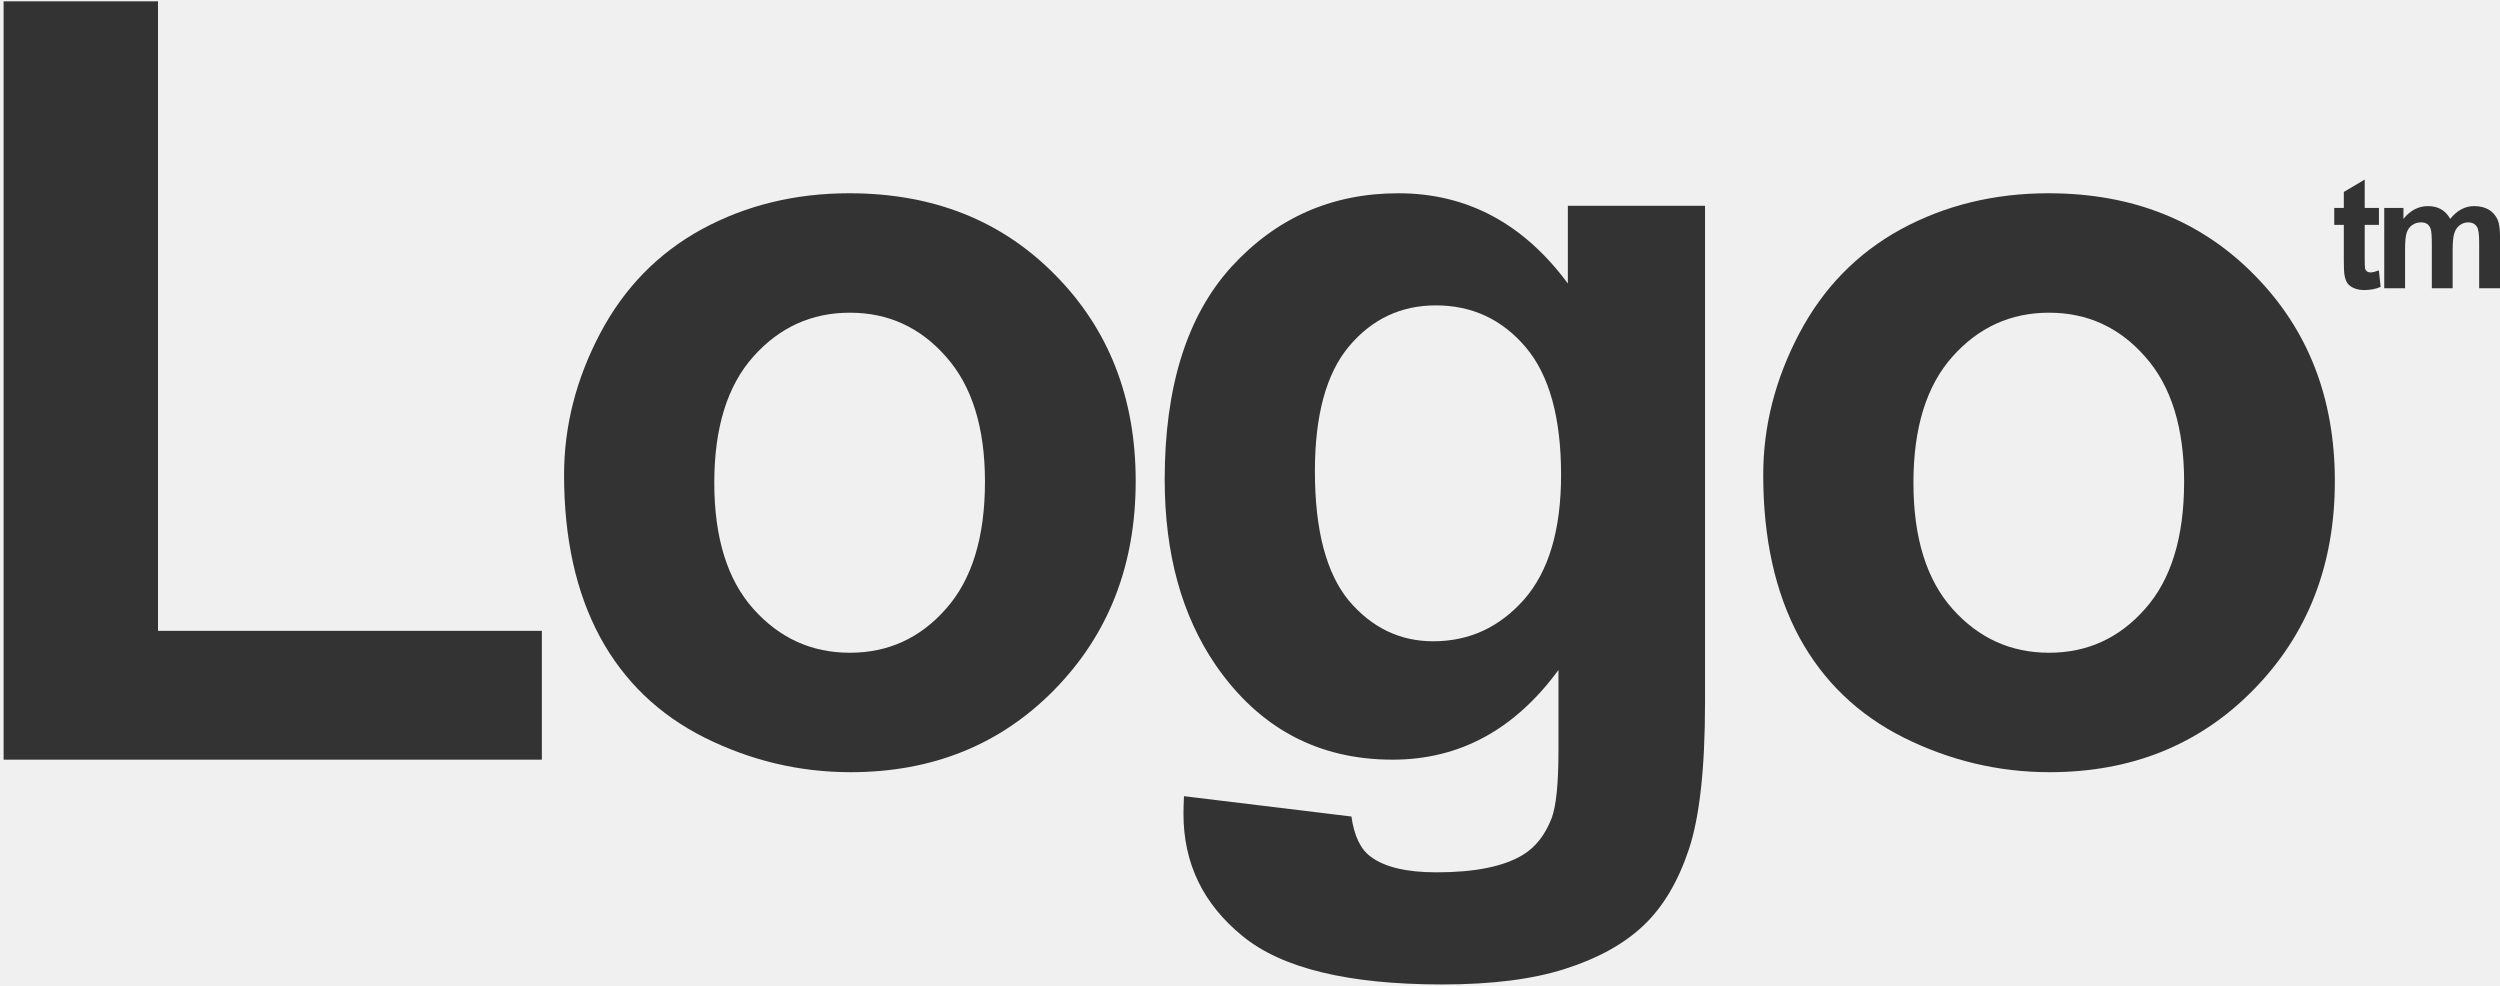
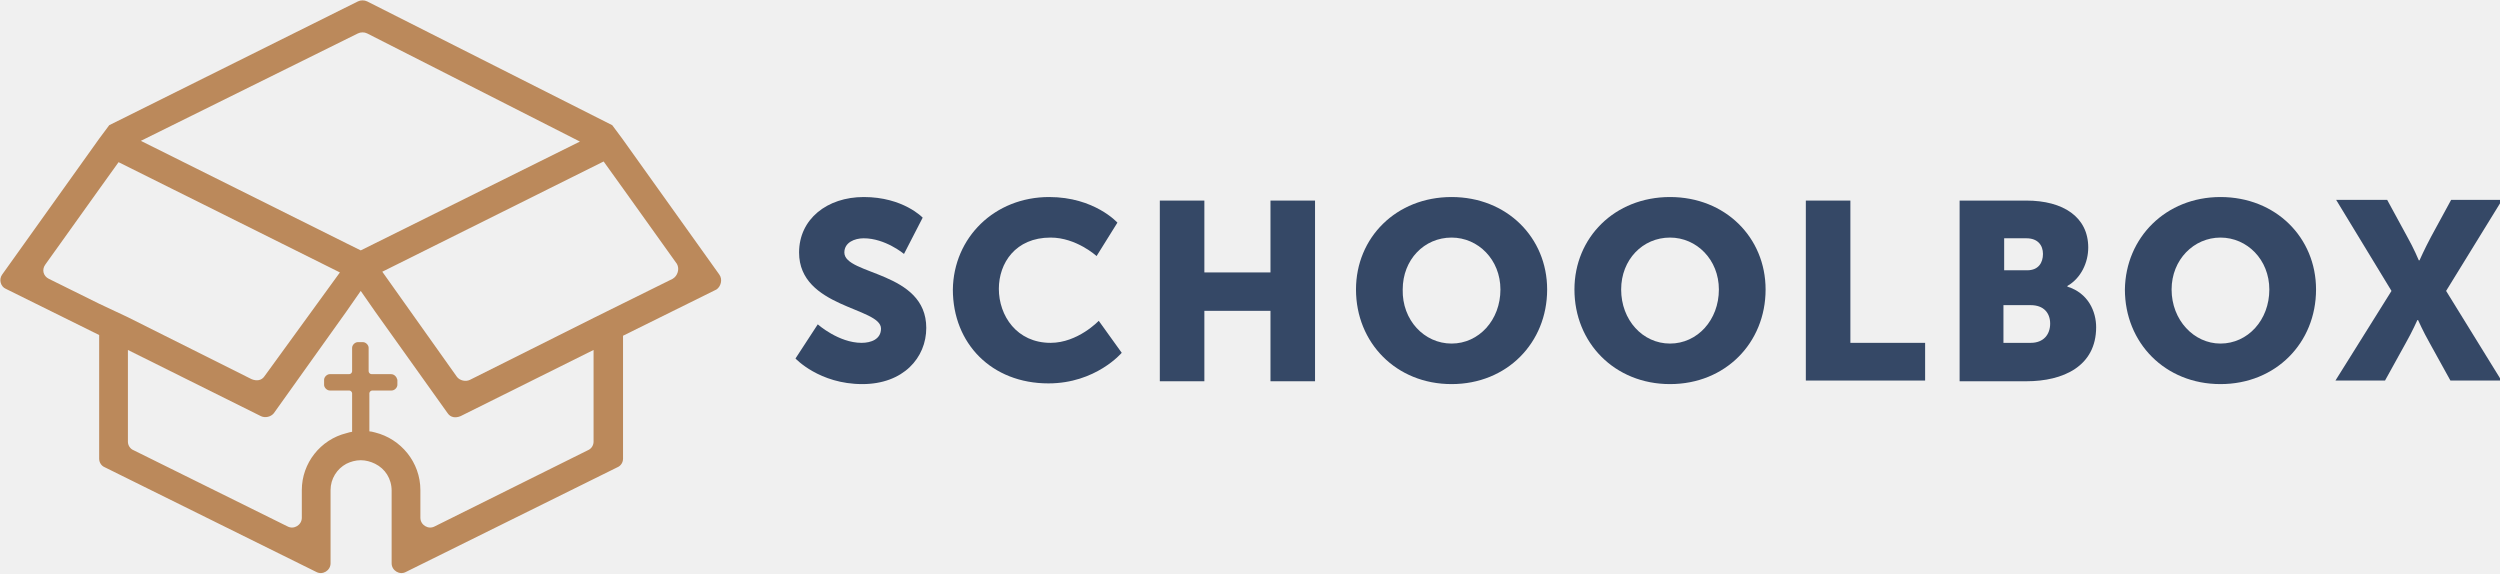
- <svg xmlns="http://www.w3.org/2000/svg" width="543" height="214" viewBox="0 0 543 214" fill="none">
-   <path d="M0.785 165V0.289H34.316V137.02H117.691V165H0.785Z" fill="#333333" />
-   <path d="M122.517 103.148C122.517 92.576 125.123 82.342 130.334 72.449C135.545 62.556 142.908 55.004 152.423 49.793C162.015 44.582 172.701 41.977 184.482 41.977C202.683 41.977 217.598 47.905 229.228 59.762C240.858 71.543 246.673 86.458 246.673 104.508C246.673 122.708 240.783 137.812 229.002 149.82C217.296 161.753 202.532 167.719 184.709 167.719C173.683 167.719 163.147 165.227 153.103 160.242C143.134 155.258 135.545 147.97 130.334 138.379C125.123 128.712 122.517 116.969 122.517 103.148ZM155.142 104.848C155.142 116.78 157.974 125.918 163.638 132.262C169.302 138.605 176.288 141.777 184.595 141.777C192.903 141.777 199.851 138.605 205.439 132.262C211.103 125.918 213.935 116.704 213.935 104.621C213.935 92.84 211.103 83.777 205.439 77.434C199.851 71.09 192.903 67.918 184.595 67.918C176.288 67.918 169.302 71.09 163.638 77.434C157.974 83.777 155.142 92.915 155.142 104.848Z" fill="#333333" />
-   <path d="M257.163 172.93L293.527 177.348C294.131 181.577 295.528 184.484 297.718 186.07C300.739 188.336 305.497 189.469 311.991 189.469C320.299 189.469 326.529 188.223 330.683 185.73C333.477 184.069 335.592 181.388 337.027 177.688C338.008 175.044 338.499 170.173 338.499 163.074V145.516C328.984 158.505 316.976 165 302.476 165C286.314 165 273.514 158.165 264.073 144.496C256.672 133.697 252.972 120.254 252.972 104.168C252.972 84.004 257.805 68.598 267.472 57.949C277.214 47.301 289.297 41.977 303.722 41.977C318.599 41.977 330.872 48.509 340.538 61.574V44.695H370.331V152.652C370.331 166.85 369.161 177.461 366.82 184.484C364.478 191.508 361.193 197.021 356.964 201.023C352.735 205.026 347.071 208.16 339.972 210.426C332.948 212.691 324.037 213.824 313.237 213.824C292.847 213.824 278.385 210.312 269.851 203.289C261.317 196.341 257.05 187.505 257.05 176.781C257.05 175.724 257.088 174.44 257.163 172.93ZM285.597 102.355C285.597 115.118 288.051 124.483 292.96 130.449C297.945 136.34 304.062 139.285 311.312 139.285C319.09 139.285 325.661 136.264 331.023 130.223C336.385 124.105 339.066 115.081 339.066 103.148C339.066 90.688 336.498 81.436 331.362 75.394C326.227 69.353 319.732 66.332 311.878 66.332C304.251 66.332 297.945 69.315 292.96 75.281C288.051 81.172 285.597 90.197 285.597 102.355Z" fill="#333333" />
-   <path d="M382.973 103.148C382.973 92.576 385.579 82.342 390.79 72.449C396.001 62.556 403.364 55.004 412.88 49.793C422.471 44.582 433.157 41.977 444.938 41.977C463.139 41.977 478.054 47.905 489.684 59.762C501.315 71.543 507.13 86.458 507.13 104.508C507.13 122.708 501.239 137.812 489.458 149.82C477.752 161.753 462.988 167.719 445.165 167.719C434.139 167.719 423.604 165.227 413.559 160.242C403.591 155.258 396.001 147.97 390.79 138.379C385.579 128.712 382.973 116.969 382.973 103.148ZM415.598 104.848C415.598 116.78 418.43 125.918 424.095 132.262C429.759 138.605 436.744 141.777 445.052 141.777C453.359 141.777 460.307 138.605 465.895 132.262C471.559 125.918 474.391 116.704 474.391 104.621C474.391 92.84 471.559 83.777 465.895 77.434C460.307 71.09 453.359 67.918 445.052 67.918C436.744 67.918 429.759 71.09 424.095 77.434C418.43 83.777 415.598 92.915 415.598 104.848Z" fill="#333333" />
-   <path d="M516.706 45.16V48.84H513.615V55.871C513.615 57.294 513.642 58.127 513.696 58.368C513.76 58.597 513.894 58.789 514.098 58.943C514.313 59.096 514.57 59.172 514.871 59.172C515.289 59.172 515.896 59.025 516.69 58.729L517.076 62.31C516.024 62.77 514.833 63 513.503 63C512.687 63 511.952 62.863 511.298 62.589C510.643 62.305 510.16 61.943 509.849 61.505C509.549 61.056 509.339 60.454 509.221 59.698C509.125 59.161 509.076 58.077 509.076 56.446V48.84H507V45.16H509.076V41.694L513.615 39V45.16H516.706Z" fill="#333333" />
-   <path d="M517.858 45.16H522.027V47.542C523.519 45.691 525.295 44.766 527.355 44.766C528.449 44.766 529.399 44.996 530.204 45.456C531.009 45.916 531.669 46.611 532.184 47.542C532.935 46.611 533.745 45.916 534.614 45.456C535.483 44.996 536.411 44.766 537.399 44.766C538.654 44.766 539.716 45.029 540.586 45.554C541.455 46.069 542.104 46.83 542.533 47.838C542.844 48.583 543 49.787 543 51.452V62.606H538.477V52.635C538.477 50.904 538.321 49.787 538.01 49.283C537.592 48.626 536.948 48.298 536.079 48.298C535.446 48.298 534.85 48.495 534.292 48.889C533.734 49.283 533.332 49.864 533.085 50.63C532.838 51.386 532.715 52.585 532.715 54.228V62.606H528.192V53.045C528.192 51.348 528.111 50.253 527.95 49.76C527.789 49.267 527.537 48.9 527.194 48.659C526.861 48.418 526.405 48.298 525.826 48.298C525.128 48.298 524.5 48.489 523.943 48.873C523.385 49.256 522.982 49.809 522.735 50.532C522.499 51.255 522.381 52.454 522.381 54.129V62.606H517.858V45.16Z" fill="#333333" />
+ <svg xmlns="http://www.w3.org/2000/svg" width="266" height="61" viewBox="0 0 266 61" fill="none">
+   <g clip-path="url(#clip0_7_190)">
+     <path d="M41.594 39.809H39.529C39.376 39.809 39.223 39.658 39.223 39.506V37.009C39.223 36.706 38.917 36.403 38.612 36.403H38.077C37.771 36.403 37.465 36.706 37.465 37.009V39.506C37.465 39.658 37.312 39.809 37.159 39.809H35.095C34.789 39.809 34.483 40.112 34.483 40.414V40.944C34.483 41.247 34.789 41.55 35.095 41.55H37.159C37.312 41.55 37.465 41.701 37.465 41.852V47.377L38.382 47.831L39.3 47.377V41.852C39.3 41.701 39.453 41.55 39.606 41.55H41.67C41.976 41.55 42.282 41.247 42.282 40.944V40.414C42.205 40.112 41.976 39.809 41.594 39.809Z" fill="#BB895B" />
+     <path d="M76.535 29.214L66.213 14.759L65.143 13.321L39.071 0.152C38.765 0.001 38.383 0.001 38.077 0.152L11.622 13.321L10.552 14.759L0.23 29.214C-0.153 29.744 0.077 30.501 0.612 30.728L10.552 35.647V48.816C10.552 49.194 10.781 49.573 11.163 49.724L33.642 60.849C34.33 61.228 35.171 60.698 35.171 59.941V58.352V52.146C35.171 50.935 35.859 49.875 36.853 49.346C37.312 49.118 37.847 48.967 38.383 48.967C38.918 48.967 39.453 49.118 39.912 49.346C40.982 49.875 41.67 50.935 41.67 52.221V58.276V59.941C41.67 60.698 42.511 61.228 43.199 60.849L65.678 49.724C66.061 49.573 66.29 49.194 66.29 48.816V35.723L76.23 30.803C76.688 30.501 76.918 29.744 76.535 29.214ZM38.077 3.558C38.383 3.406 38.765 3.406 39.071 3.558L61.703 15.062L39.912 25.884L38.383 26.641L36.853 25.884L14.986 14.986L38.077 3.558ZM10.552 32.317L5.199 29.668C4.588 29.366 4.435 28.684 4.817 28.154L10.552 20.132L12.616 17.256L36.165 28.987L28.137 40.037C27.831 40.491 27.296 40.566 26.761 40.339L13.61 33.755L10.552 32.317ZM63.155 46.999C63.155 47.378 62.926 47.756 62.544 47.908L46.258 56.006C45.57 56.384 44.729 55.854 44.729 55.097V52.146C44.729 49.194 42.664 46.697 39.912 46.016C39.453 45.864 38.918 45.864 38.383 45.864C37.847 45.864 37.312 45.94 36.853 46.091C34.101 46.772 32.113 49.27 32.113 52.146V55.097C32.113 55.854 31.272 56.384 30.584 56.006L14.222 47.908C13.839 47.756 13.61 47.378 13.61 46.999V37.236L27.755 44.275C28.213 44.502 28.825 44.351 29.131 43.972L36.853 33.15L38.383 30.955L39.912 33.15L47.634 43.972C47.94 44.426 48.475 44.502 49.01 44.275L63.155 37.236V46.999ZM71.566 29.668L66.213 32.317L63.155 33.831L50.004 40.415C49.545 40.642 48.934 40.491 48.628 40.112L40.676 28.911L64.226 17.181L66.29 20.056L72.024 28.079C72.33 28.609 72.101 29.366 71.566 29.668Z" fill="#BB895B" />
+     <path d="M87.01 34.511C87.01 34.511 89.227 36.479 91.674 36.479C92.668 36.479 93.739 36.1 93.739 34.965C93.739 32.695 85.022 32.77 85.022 26.867C85.022 23.31 88.004 20.964 91.903 20.964C96.109 20.964 98.173 23.159 98.173 23.159L96.185 27.019C96.185 27.019 94.197 25.354 91.903 25.354C90.909 25.354 89.839 25.808 89.839 26.867C89.839 29.289 98.555 28.835 98.555 34.89C98.555 38.068 96.109 40.868 91.751 40.868C87.163 40.868 84.64 38.144 84.64 38.144L87.01 34.511Z" fill="#354866" />
+     <path d="M111.63 20.964C116.447 20.964 118.893 23.689 118.893 23.689L116.676 27.246C116.676 27.246 114.535 25.278 111.783 25.278C108.036 25.278 106.278 28.003 106.278 30.727C106.278 33.603 108.189 36.479 111.783 36.479C114.688 36.479 116.906 34.133 116.906 34.133L119.352 37.538C119.352 37.538 116.6 40.793 111.553 40.793C105.513 40.793 101.384 36.555 101.384 30.803C101.461 25.278 105.819 20.964 111.63 20.964Z" fill="#354866" />
+     <path d="M123.405 21.342H128.145V28.986H135.179V21.342H139.92V40.566H135.179V33.073H128.145V40.566H123.405V21.342Z" fill="#354866" />
+     <path d="M154.447 20.964C160.334 20.964 164.616 25.278 164.616 30.803C164.616 36.479 160.334 40.868 154.447 40.868C148.559 40.868 144.278 36.479 144.278 30.803C144.278 25.278 148.559 20.964 154.447 20.964ZM154.447 36.555C157.352 36.555 159.646 34.057 159.646 30.803C159.646 27.624 157.276 25.278 154.447 25.278C151.541 25.278 149.248 27.624 149.248 30.803C149.171 34.057 151.541 36.555 154.447 36.555Z" fill="#354866" />
+     <path d="M177.69 20.964C183.578 20.964 187.859 25.278 187.859 30.803C187.859 36.479 183.578 40.868 177.69 40.868C171.803 40.868 167.521 36.479 167.521 30.803C167.521 25.278 171.803 20.964 177.69 20.964ZM177.69 36.555C180.596 36.555 182.889 34.057 182.889 30.803C182.889 27.624 180.519 25.278 177.69 25.278C174.785 25.278 172.491 27.624 172.491 30.803C172.491 34.057 174.785 36.555 177.69 36.555Z" fill="#354866" />
+     <path d="M192.141 21.342H196.881V36.479H204.833V40.49H192.141V21.342Z" fill="#354866" />
+     <path d="M208.503 21.342H215.614C219.513 21.342 222.189 23.083 222.189 26.337C222.189 27.927 221.425 29.592 219.972 30.424V30.5C222.189 31.181 223.03 33.149 223.03 34.814C223.03 38.976 219.513 40.566 215.614 40.566H208.503V21.342ZM215.69 28.759C216.913 28.759 217.372 27.927 217.372 27.019C217.372 26.11 216.837 25.354 215.614 25.354H213.243V28.759H215.69ZM216.072 36.479C217.449 36.479 218.137 35.571 218.137 34.435C218.137 33.3 217.449 32.468 216.072 32.468H213.167V36.479H216.072Z" fill="#354866" />
+     <path d="M236.258 20.964C242.145 20.964 246.427 25.278 246.427 30.803C246.427 36.479 242.145 40.868 236.258 40.868C230.37 40.868 226.089 36.479 226.089 30.803C226.165 25.278 230.447 20.964 236.258 20.964ZM236.258 36.555C239.163 36.555 241.457 34.057 241.457 30.803C241.457 27.624 239.087 25.278 236.258 25.278C233.429 25.278 231.058 27.624 231.058 30.803C231.058 34.057 233.429 36.555 236.258 36.555Z" fill="#354866" />
+     <path d="M254.455 30.954L248.567 21.267H253.996L256.137 25.202C256.825 26.413 257.36 27.7 257.36 27.7H257.437C257.437 27.7 257.972 26.489 258.66 25.202L260.801 21.267H266.229L260.266 30.954L266.153 40.49H260.724L258.507 36.479C257.819 35.268 257.284 34.057 257.284 34.057H257.207C257.207 34.057 256.672 35.268 255.984 36.479L253.767 40.49H248.491L254.455 30.954Z" fill="#354866" />
+   </g>
+   <defs>
+     <clipPath id="clip0_7_190">
+       <rect width="266" height="61" fill="white" />
+     </clipPath>
+   </defs>
</svg>
